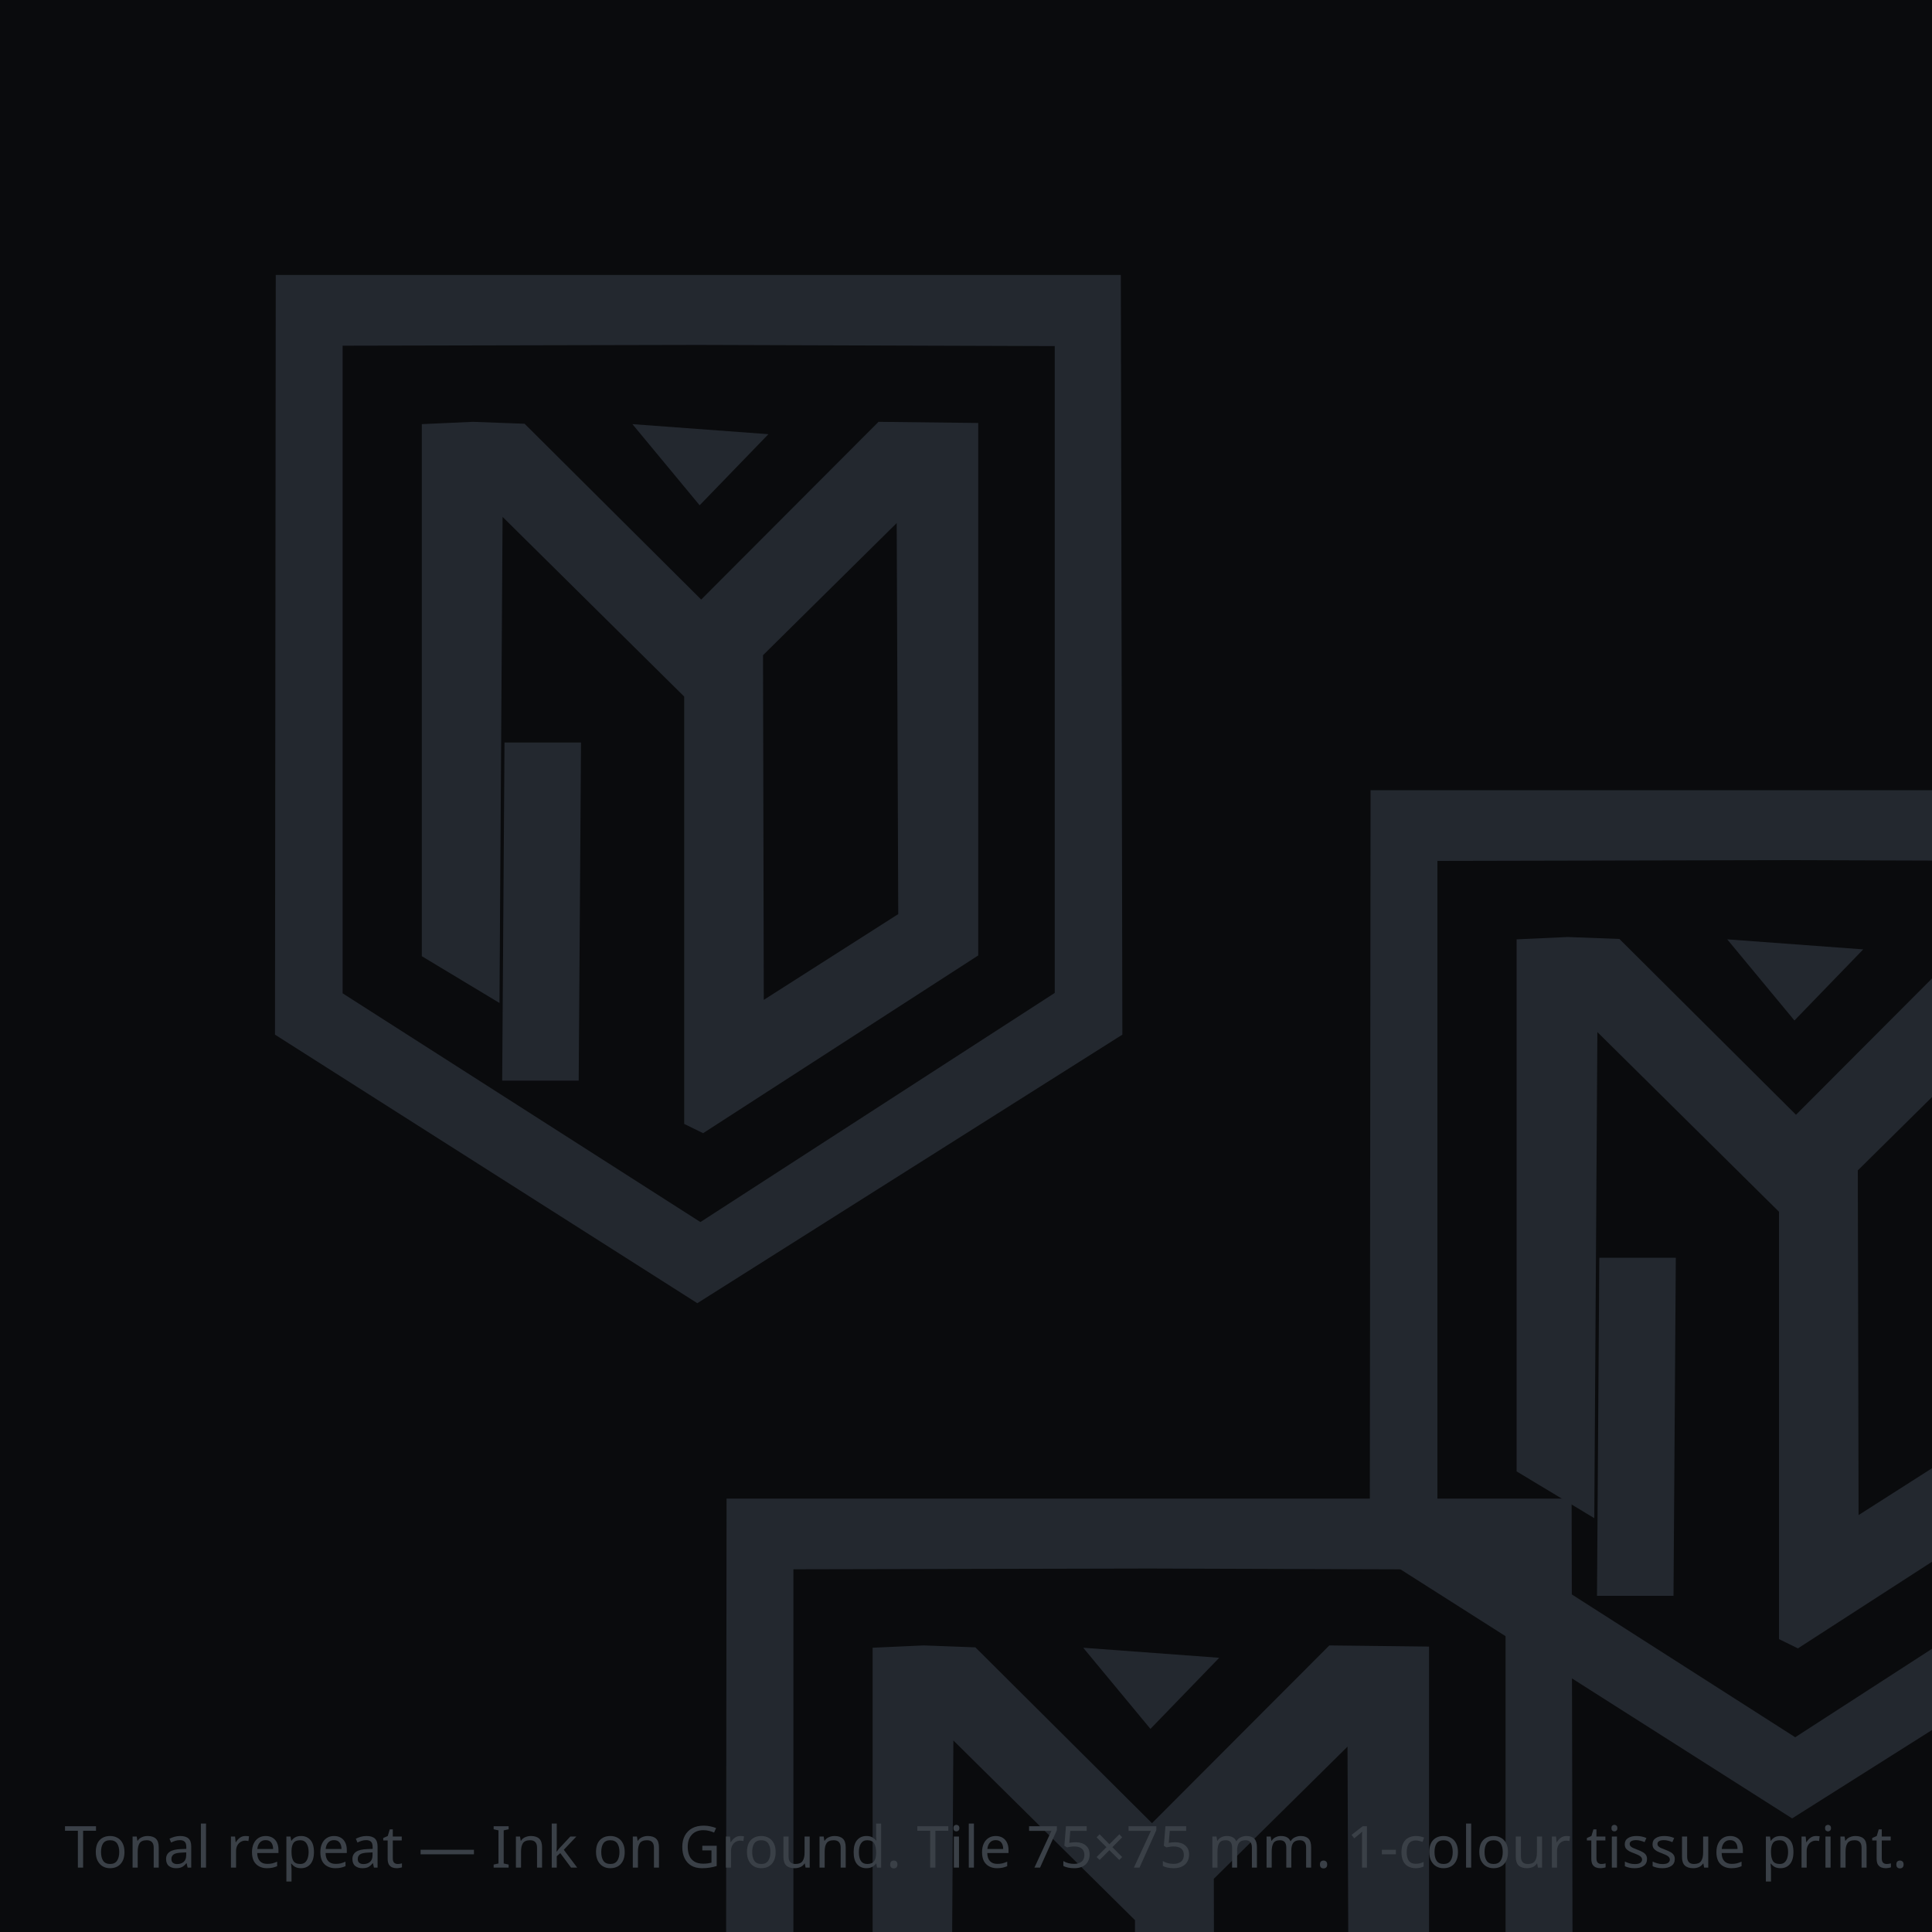
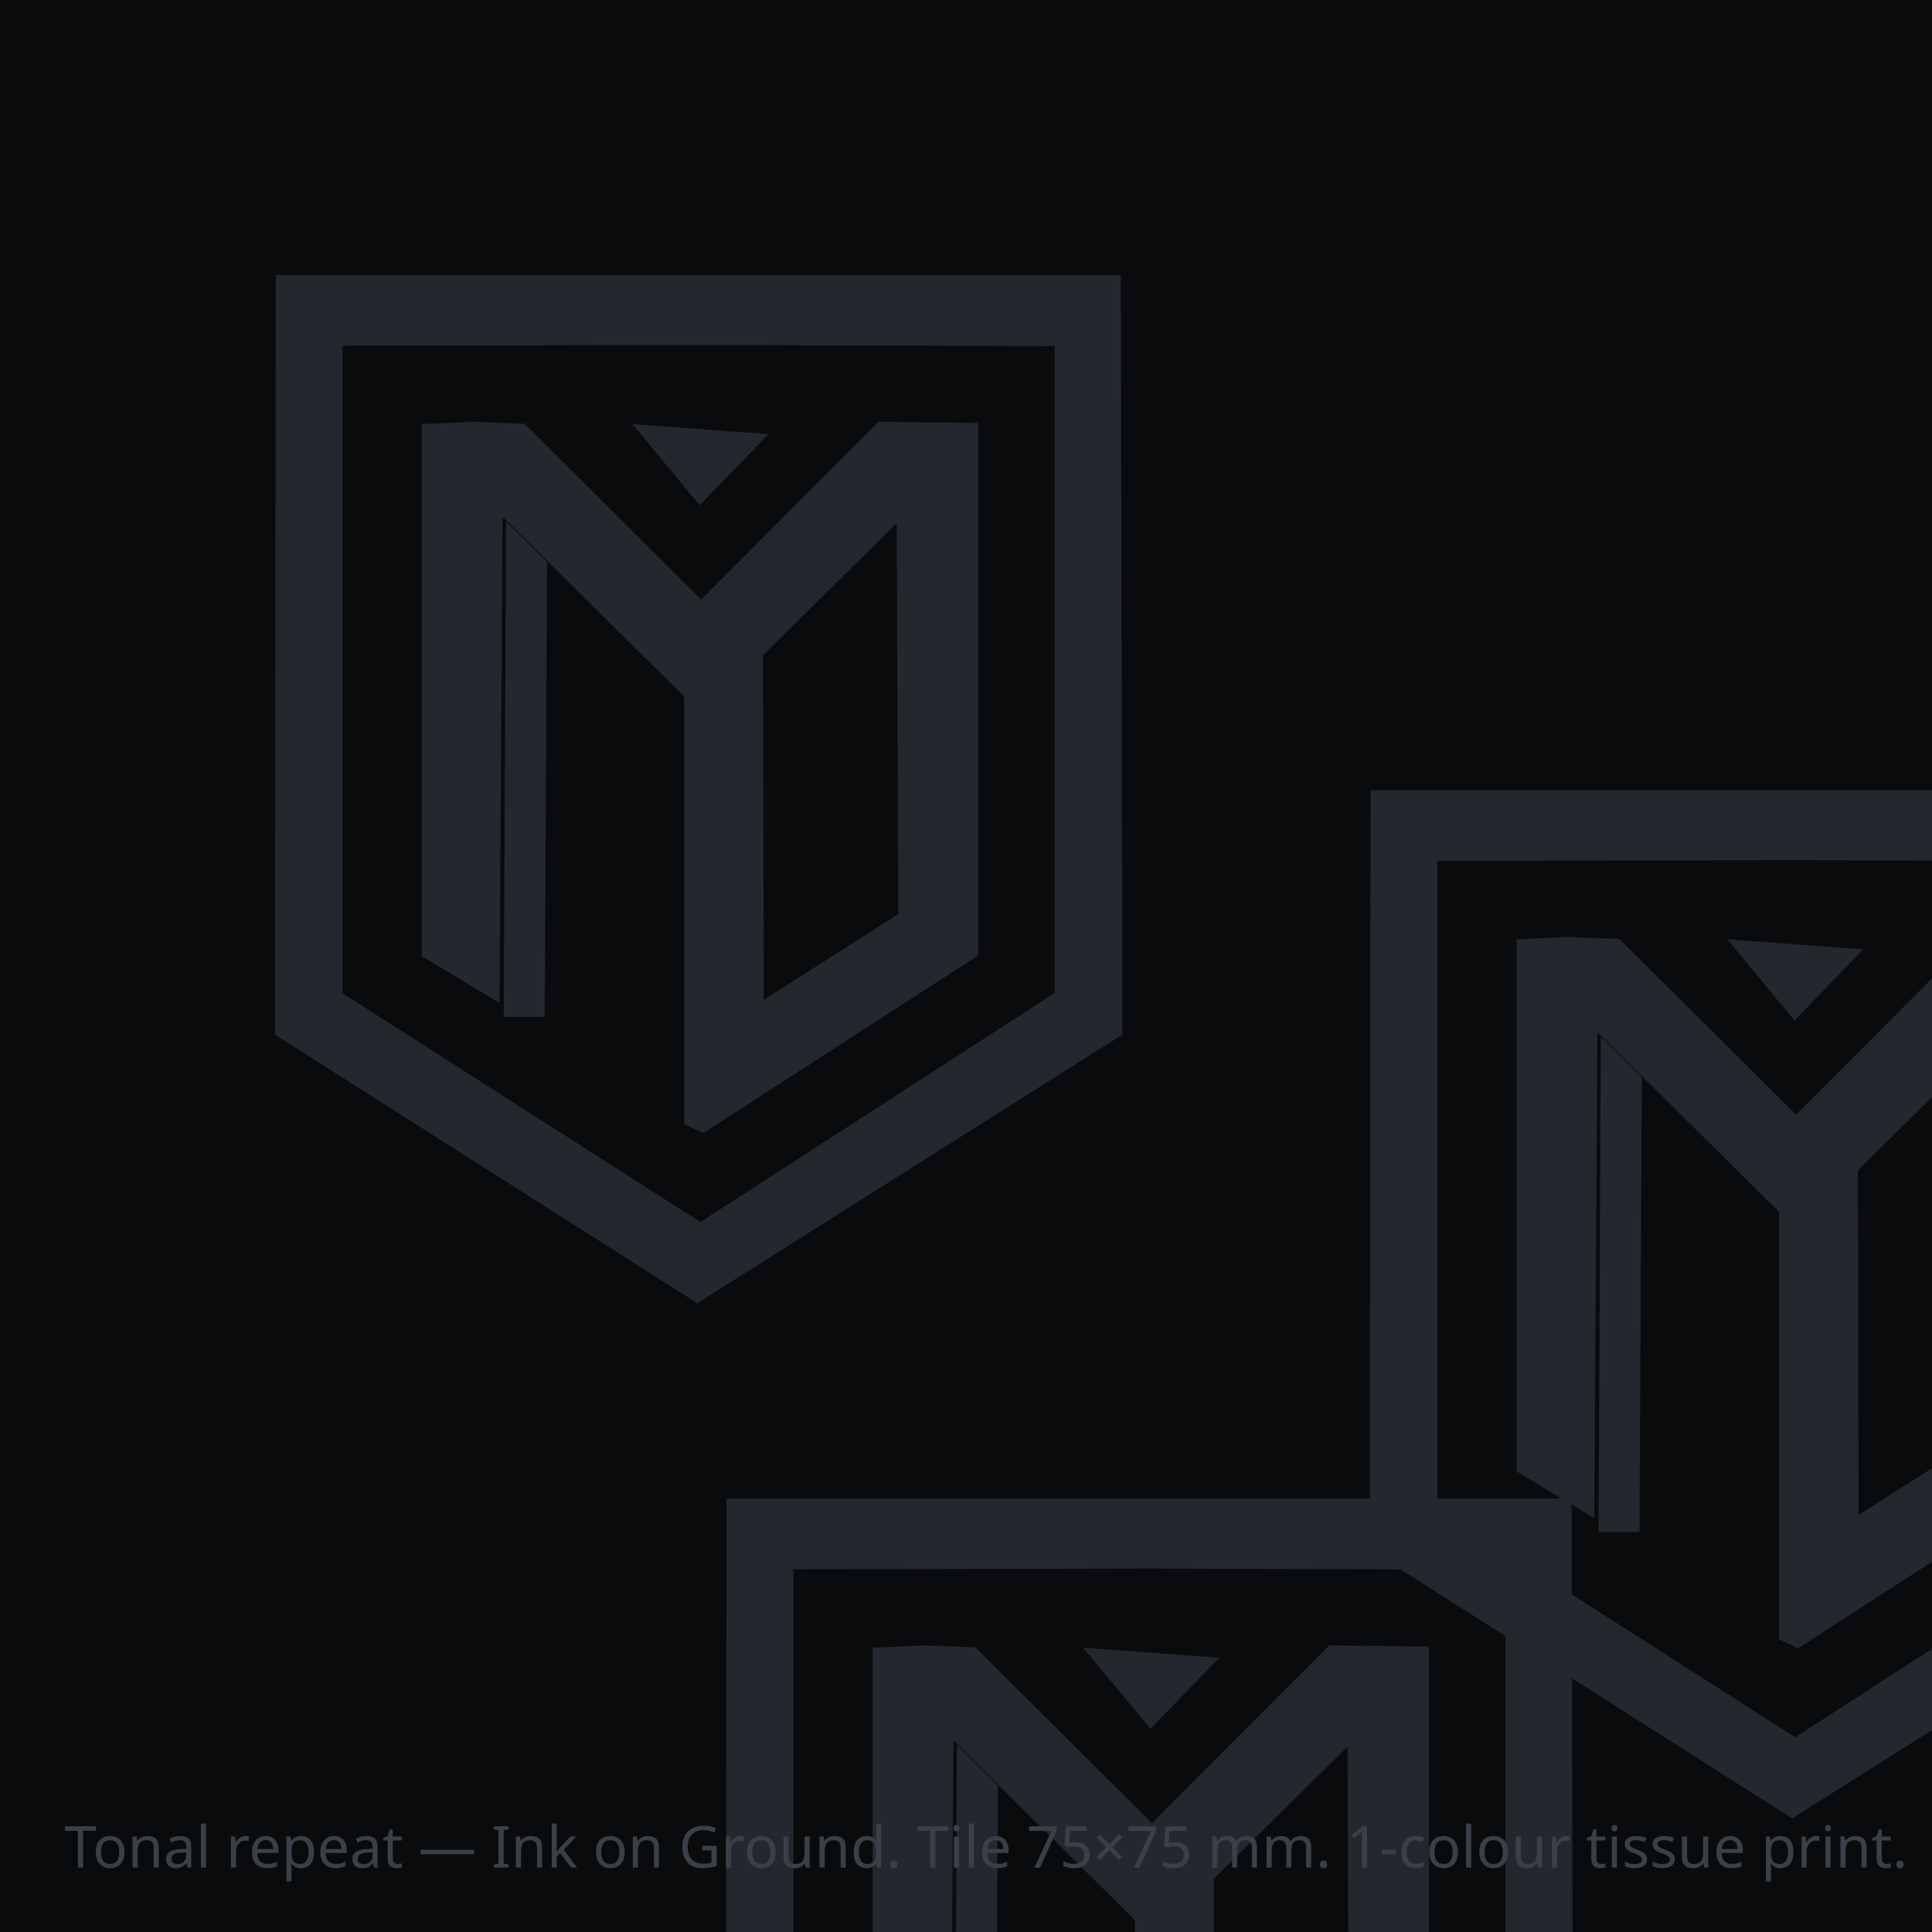
<svg xmlns="http://www.w3.org/2000/svg" viewBox="0 0 300 300" role="img" aria-label="Tissue repeat">
  <defs>
    <path id="pi" fill-rule="evenodd" d="M2363 200 L176 200 L174 2166 L1267 2861 L2367 2166Z M1270 381 L349 383 L349 2059 L1275 2651 L2192 2058 L2192 384Z M686 580 L554 586 L554 1963 L755 2084 L763 826 L1233 1291 L1233 2397 L1282 2421 L1994 1961 L1994 583 L1736 580 L1277 1040 L820 585Z M1783 842 L1437 1184 L1439 2076 L1787 1854Z" />
-     <path id="pg" d="M1099 586 L1273 796 L1451 612Z M768 1410 L966 1410 L960 2285 L762 2285Z" />
+     <path id="pg" d="M1099 586 L1273 796 L1451 612Z M772 838 L878 943 L872 2120 L766 2120Z" />
    <path id="pd" d="" />
  </defs>
  <rect width="300" height="300" fill="#0A0B0D" />
  <g transform="translate(40 40) rotate(0) scale(0.06)">
    <g transform="translate(-129 -155)">
      <use href="#pi" fill="#23282f" />
      <use href="#pg" fill="#23282f" />
      <use href="#pd" fill="#23282f" />
    </g>
  </g>
  <g transform="translate(210 120) rotate(0) scale(0.06)">
    <g transform="translate(-129 -155)">
      <use href="#pi" fill="#23282f" />
      <use href="#pg" fill="#23282f" />
      <use href="#pd" fill="#23282f" />
    </g>
  </g>
  <g transform="translate(110 230) rotate(0) scale(0.06)">
    <g transform="translate(-129 -155)">
      <use href="#pi" fill="#23282f" />
      <use href="#pg" fill="#23282f" />
      <use href="#pd" fill="#23282f" />
    </g>
  </g>
  <text x="10" y="290" font-family="Archivo,sans-serif" font-size="9" fill="#3a4047">Tonal repeat — Ink on Ground. Tile 75×75 mm. 1-colour tissue print.</text>
</svg>
